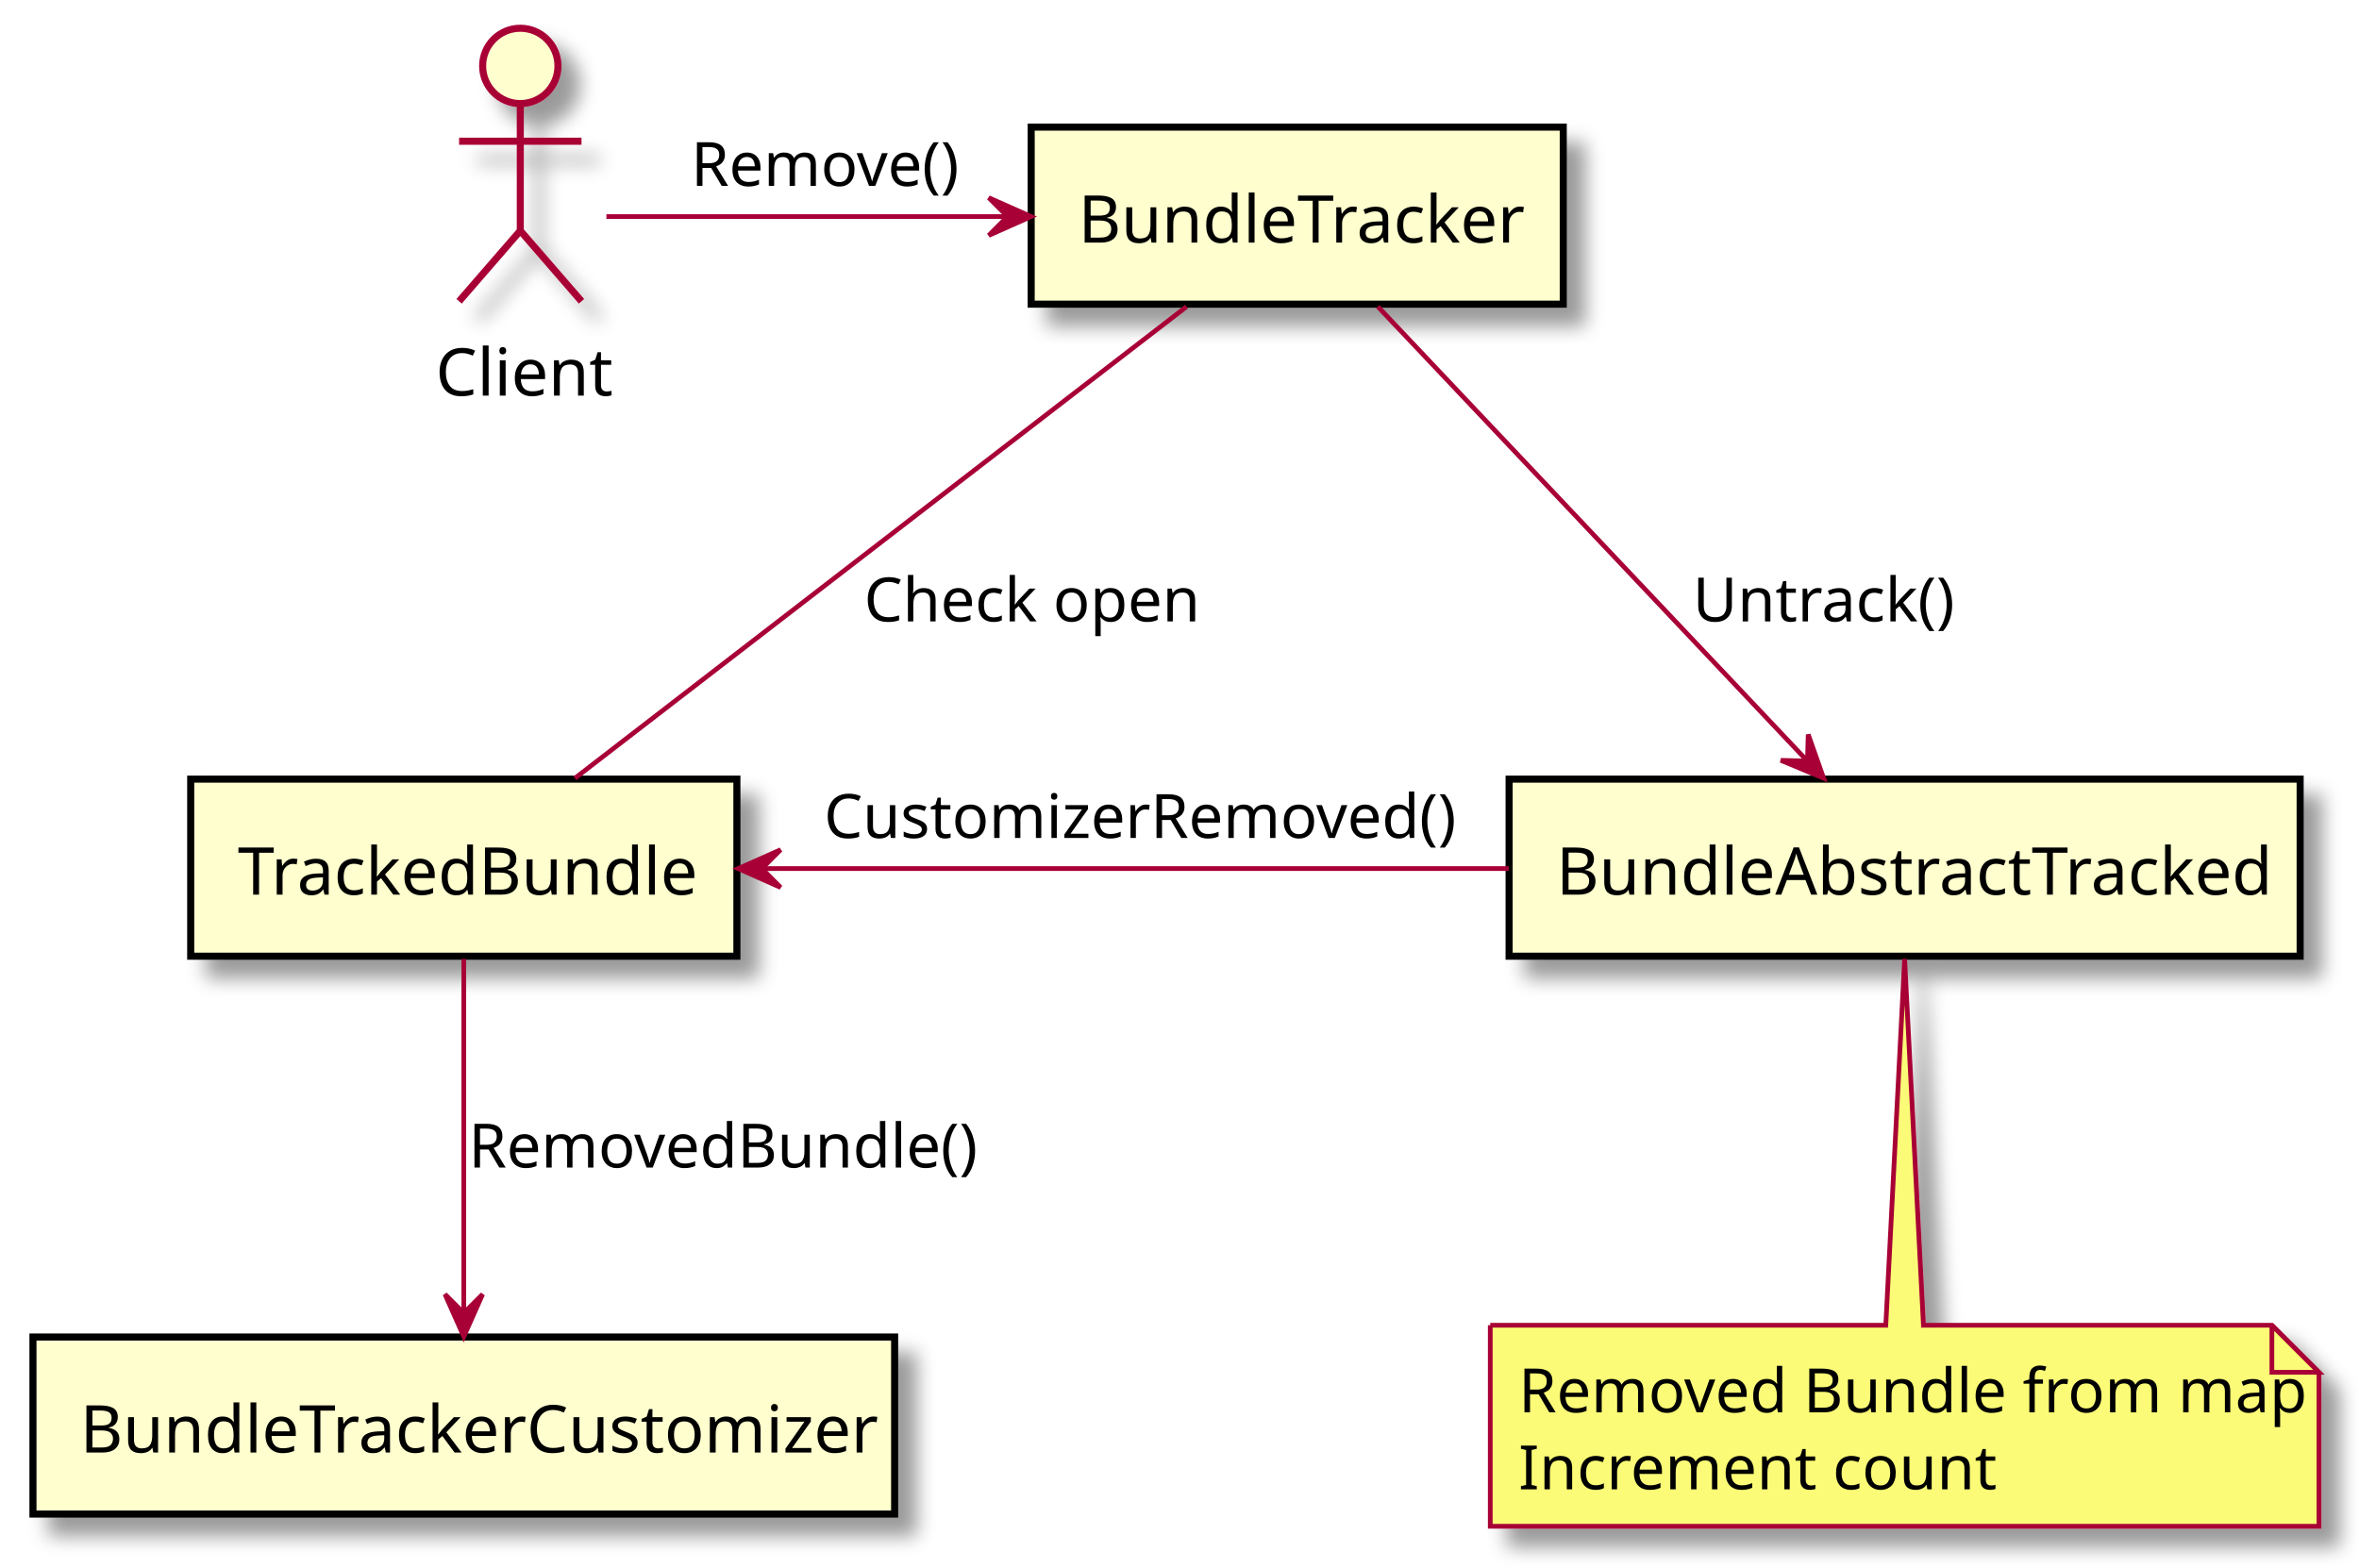
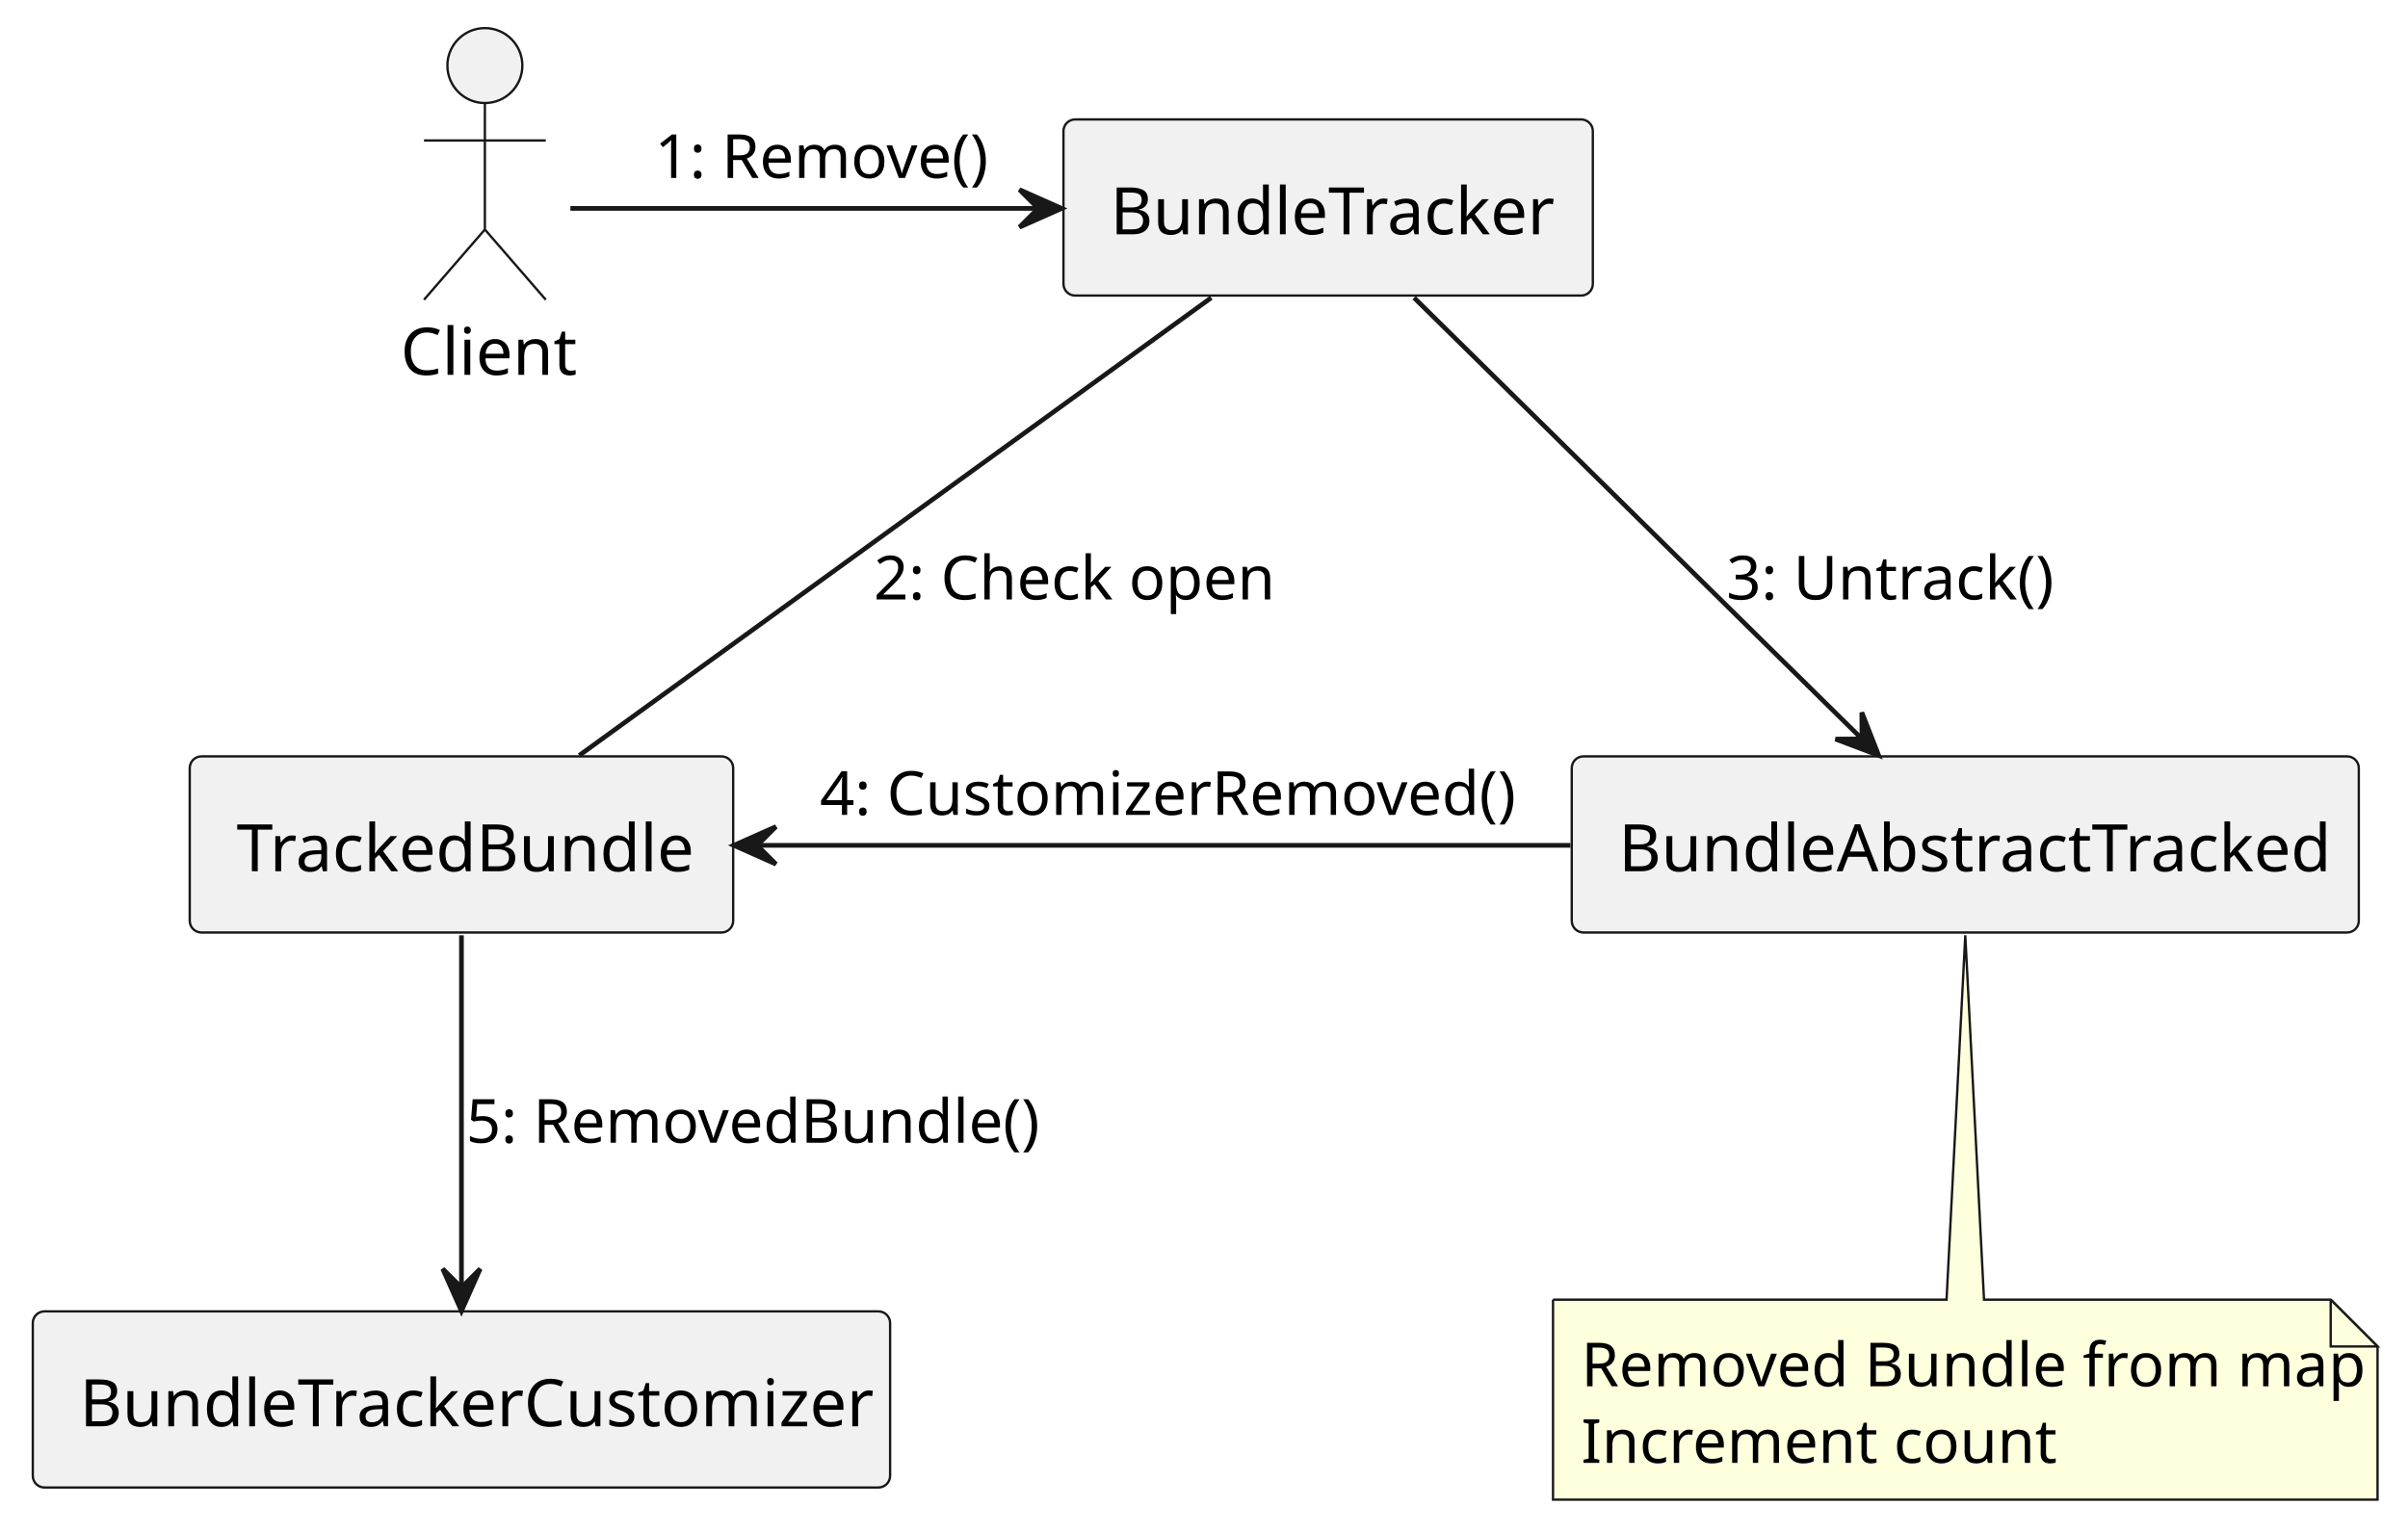
- <svg xmlns="http://www.w3.org/2000/svg" contentScriptType="application/ecmascript" contentStyleType="text/css" height="333px" preserveAspectRatio="none" style="width:501px;height:333px;background:#FFFFFF;" version="1.1" viewBox="0 0 501 333" width="501px" zoomAndPan="magnify">
-   <defs>
-     <filter height="300%" id="f1d7acafnraahq" width="300%" x="-1" y="-1">
-       <feGaussianBlur result="blurOut" stdDeviation="2.0" />
-       <feColorMatrix in="blurOut" result="blurOut2" type="matrix" values="0 0 0 0 0 0 0 0 0 0 0 0 0 0 0 0 0 0 .4 0" />
-       <feOffset dx="4.0" dy="4.0" in="blurOut2" result="blurOut3" />
-       <feBlend in="SourceGraphic" in2="blurOut3" mode="normal" />
-     </filter>
-   </defs>
+ <svg xmlns="http://www.w3.org/2000/svg" contentStyleType="text/css" height="327px" preserveAspectRatio="none" style="width:514px;height:327px;background:#FFFFFF;" version="1.1" viewBox="0 0 514 327" width="514px" zoomAndPan="magnify">
+   <defs />
  <g>
-     <ellipse cx="110.5" cy="14" fill="#FEFECE" filter="url(#f1d7acafnraahq)" rx="8" ry="8" style="stroke:#A80036;stroke-width:1.5;" />
-     <path d="M110.5,22 L110.5,49 M97.5,30 L123.5,30 M110.5,49 L97.5,64 M110.5,49 L123.5,64 " fill="none" filter="url(#f1d7acafnraahq)" style="stroke:#A80036;stroke-width:1.5;" />
-     <text fill="#000000" font-family="sans-serif" font-size="14" lengthAdjust="spacing" textLength="36" x="92.5" y="84.033">Client</text>
-     <rect fill="#FEFECE" filter="url(#f1d7acafnraahq)" height="37.609" style="stroke:#000000;stroke-width:1.5;" width="113" x="219" y="27" />
-     <text fill="#000000" font-family="sans-serif" font-size="14" lengthAdjust="spacing" textLength="93" x="229" y="51.533">BundleTracker</text>
-     <rect fill="#FEFECE" filter="url(#f1d7acafnraahq)" height="37.609" style="stroke:#000000;stroke-width:1.5;" width="116" x="40.5" y="165.5" />
-     <text fill="#000000" font-family="sans-serif" font-size="14" lengthAdjust="spacing" textLength="96" x="50.5" y="190.033">TrackedBundle</text>
-     <rect fill="#FEFECE" filter="url(#f1d7acafnraahq)" height="37.609" style="stroke:#000000;stroke-width:1.5;" width="168" x="320.5" y="165.5" />
-     <text fill="#000000" font-family="sans-serif" font-size="14" lengthAdjust="spacing" textLength="148" x="330.5" y="190.033">BundleAbstractTracked</text>
-     <rect fill="#FEFECE" filter="url(#f1d7acafnraahq)" height="37.609" style="stroke:#000000;stroke-width:1.5;" width="183" x="7" y="284" />
-     <text fill="#000000" font-family="sans-serif" font-size="14" lengthAdjust="spacing" textLength="163" x="17" y="308.533">BundleTrackerCustomizer</text>
-     <path d="M316.5,281.5 L316.5,324.203 A0,0 0 0 0 316.5,324.203 L492.5,324.203 A0,0 0 0 0 492.5,324.203 L492.5,291.5 L482.5,281.5 L408.5,281.5 L404.5,203.7 L400.5,281.5 L316.5,281.5 A0,0 0 0 0 316.5,281.5 " fill="#FBFB77" filter="url(#f1d7acafnraahq)" style="stroke:#A80036;stroke-width:1.0;" />
-     <path d="M482.5,281.5 L482.5,291.5 L492.5,291.5 L482.5,281.5 " fill="#FBFB77" style="stroke:#A80036;stroke-width:1.0;" />
-     <text fill="#000000" font-family="sans-serif" font-size="13" lengthAdjust="spacing" textLength="155" x="322.5" y="299.995">Removed Bundle from map</text>
-     <text fill="#000000" font-family="sans-serif" font-size="13" lengthAdjust="spacing" textLength="93" x="322.5" y="316.347">Increment count</text>
-     <path d="M128.79,46 C149.25,46 183.51,46 213.78,46 " fill="none" id="Client-to-BT" style="stroke:#A80036;stroke-width:1.0;" />
-     <polygon fill="#A80036" points="218.99,46,209.99,42,213.99,46,209.99,50,218.99,46" style="stroke:#A80036;stroke-width:1.0;" />
-     <text fill="#000000" font-family="sans-serif" font-size="13" lengthAdjust="spacing" textLength="54" x="146.75" y="39.495">Remove()</text>
-     <path d="M252,65.13 C218.14,91.23 156.01,139.15 122.1,165.3 " fill="none" id="BT-TB" style="stroke:#A80036;stroke-width:1.0;" />
-     <text fill="#000000" font-family="sans-serif" font-size="13" lengthAdjust="spacing" textLength="69" x="183.5" y="131.995">Check open</text>
-     <path d="M292.63,65.13 C316.15,90.01 358.39,134.71 383.69,161.48 " fill="none" id="BT-to-BAT" style="stroke:#A80036;stroke-width:1.0;" />
-     <polygon fill="#A80036" points="387.3,165.3,384.025,156.012,383.866,161.666,378.211,161.506,387.3,165.3" style="stroke:#A80036;stroke-width:1.0;" />
-     <text fill="#000000" font-family="sans-serif" font-size="13" lengthAdjust="spacing" textLength="53" x="359.5" y="131.995">Untrack()</text>
-     <path d="M162.01,184.5 C207.91,184.5 270.38,184.5 320.42,184.5 " fill="none" id="TB-backto-BAT" style="stroke:#A80036;stroke-width:1.0;" />
-     <polygon fill="#A80036" points="156.78,184.5,165.78,188.5,161.78,184.5,165.78,180.5,156.78,184.5" style="stroke:#A80036;stroke-width:1.0;" />
-     <text fill="#000000" font-family="sans-serif" font-size="13" lengthAdjust="spacing" textLength="127" x="175" y="177.995">CustomizerRemoved()</text>
-     <path d="M98.5,203.7 C98.5,223.97 98.5,256.76 98.5,278.83 " fill="none" id="TB-to-BTC" style="stroke:#A80036;stroke-width:1.0;" />
-     <polygon fill="#A80036" points="98.5,283.92,102.5,274.92,98.5,278.92,94.5,274.92,98.5,283.92" style="stroke:#A80036;stroke-width:1.0;" />
-     <text fill="#000000" font-family="sans-serif" font-size="13" lengthAdjust="spacing" textLength="101" x="99.5" y="247.995">RemovedBundle()</text>
+     <g id="elem_Client">
+       <ellipse cx="103.5" cy="14" fill="#F1F1F1" rx="8" ry="8" style="stroke:#181818;stroke-width:0.5;" />
+       <path d="M103.5,22 L103.5,49 M90.5,30 L116.5,30 M103.5,49 L90.5,64 M103.5,49 L116.5,64 " fill="none" style="stroke:#181818;stroke-width:0.5;" />
+       <text fill="#000000" font-family="sans-serif" font-size="14" lengthAdjust="spacing" textLength="36" x="85.5" y="80.033">Client</text>
+     </g>
+     <g id="elem_BT">
+       <rect fill="#F1F1F1" height="37.609" rx="2.5" ry="2.5" style="stroke:#181818;stroke-width:0.5;" width="113" x="227" y="25.5" />
+       <text fill="#000000" font-family="sans-serif" font-size="14" lengthAdjust="spacing" textLength="93" x="237" y="50.033">BundleTracker</text>
+     </g>
+     <g id="elem_TB">
+       <rect fill="#F1F1F1" height="37.609" rx="2.5" ry="2.5" style="stroke:#181818;stroke-width:0.5;" width="116" x="40.5" y="161.5" />
+       <text fill="#000000" font-family="sans-serif" font-size="14" lengthAdjust="spacing" textLength="96" x="50.5" y="186.033">TrackedBundle</text>
+     </g>
+     <g id="elem_BAT">
+       <rect fill="#F1F1F1" height="37.609" rx="2.5" ry="2.5" style="stroke:#181818;stroke-width:0.5;" width="168" x="335.5" y="161.5" />
+       <text fill="#000000" font-family="sans-serif" font-size="14" lengthAdjust="spacing" textLength="148" x="345.5" y="186.033">BundleAbstractTracked</text>
+     </g>
+     <g id="elem_BTC">
+       <rect fill="#F1F1F1" height="37.609" rx="2.5" ry="2.5" style="stroke:#181818;stroke-width:0.5;" width="183" x="7" y="280" />
+       <text fill="#000000" font-family="sans-serif" font-size="14" lengthAdjust="spacing" textLength="163" x="17" y="304.533">BundleTrackerCustomizer</text>
+     </g>
+     <g id="elem_GMN12">
+       <path d="M331.5,277.5 L331.5,320.203 A0,0 0 0 0 331.5,320.203 L507.5,320.203 A0,0 0 0 0 507.5,320.203 L507.5,287.5 L497.5,277.5 L423.5,277.5 L419.5,199.7 L415.5,277.5 L331.5,277.5 A0,0 0 0 0 331.5,277.5 " fill="#FEFFDD" style="stroke:#181818;stroke-width:0.5;" />
+       <path d="M497.5,277.5 L497.5,287.5 L507.5,287.5 L497.5,277.5 " fill="#FEFFDD" style="stroke:#181818;stroke-width:0.5;" />
+       <text fill="#000000" font-family="sans-serif" font-size="13" lengthAdjust="spacing" textLength="155" x="337.5" y="295.995">Removed Bundle from map</text>
+       <text fill="#000000" font-family="sans-serif" font-size="13" lengthAdjust="spacing" textLength="93" x="337.5" y="312.347">Increment count</text>
+     </g>
+     <g id="link_Client_BT">
+       <path d="M121.75,44.5 C145.01,44.5 186.4,44.5 221.49,44.5 " fill="none" id="Client-to-BT" style="stroke:#181818;stroke-width:1.0;" />
+       <polygon fill="#181818" points="226.62,44.5,217.62,40.5,221.62,44.5,217.62,48.5,226.62,44.5" style="stroke:#181818;stroke-width:1.0;" />
+       <text fill="#000000" font-family="sans-serif" font-size="13" lengthAdjust="spacing" textLength="69" x="139.75" y="37.995">1: Remove()</text>
+     </g>
+     <g id="link_BT_TB">
+       <path d="M258.55,63.57 C223.24,89.15 159.06,135.63 123.65,161.29 " fill="none" id="BT-TB" style="stroke:#181818;stroke-width:1.0;" />
+       <text fill="#000000" font-family="sans-serif" font-size="13" lengthAdjust="spacing" textLength="84" x="186.5" y="127.995">2: Check open</text>
+     </g>
+     <g id="link_BT_BAT">
+       <path d="M301.84,63.57 C326.58,87.95 370.6,131.32 397.22,157.55 " fill="none" id="BT-to-BAT" style="stroke:#181818;stroke-width:1.0;" />
+       <polygon fill="#181818" points="401.01,161.29,397.419,152.119,397.453,157.776,391.796,157.81,401.01,161.29" style="stroke:#181818;stroke-width:1.0;" />
+       <text fill="#000000" font-family="sans-serif" font-size="13" lengthAdjust="spacing" textLength="68" x="368.5" y="127.995">3: Untrack()</text>
+     </g>
+     <g id="link_TB_BAT">
+       <path d="M161.67,180.5 C211.29,180.5 280.85,180.5 335.22,180.5 " fill="none" id="TB-backto-BAT" style="stroke:#181818;stroke-width:1.0;" />
+       <polygon fill="#181818" points="156.63,180.5,165.63,184.5,161.63,180.5,165.63,176.5,156.63,180.5" style="stroke:#181818;stroke-width:1.0;" />
+       <text fill="#000000" font-family="sans-serif" font-size="13" lengthAdjust="spacing" textLength="142" x="175" y="173.995">4: CustomizerRemoved()</text>
+     </g>
+     <g id="link_TB_BTC">
+       <path d="M98.5,199.7 C98.5,219.97 98.5,252.76 98.5,274.83 " fill="none" id="TB-to-BTC" style="stroke:#181818;stroke-width:1.0;" />
+       <polygon fill="#181818" points="98.5,279.92,102.5,270.92,98.5,274.92,94.5,270.92,98.5,279.92" style="stroke:#181818;stroke-width:1.0;" />
+       <text fill="#000000" font-family="sans-serif" font-size="13" lengthAdjust="spacing" textLength="116" x="99.5" y="243.995">5: RemovedBundle()</text>
+     </g>
  </g>
</svg>
